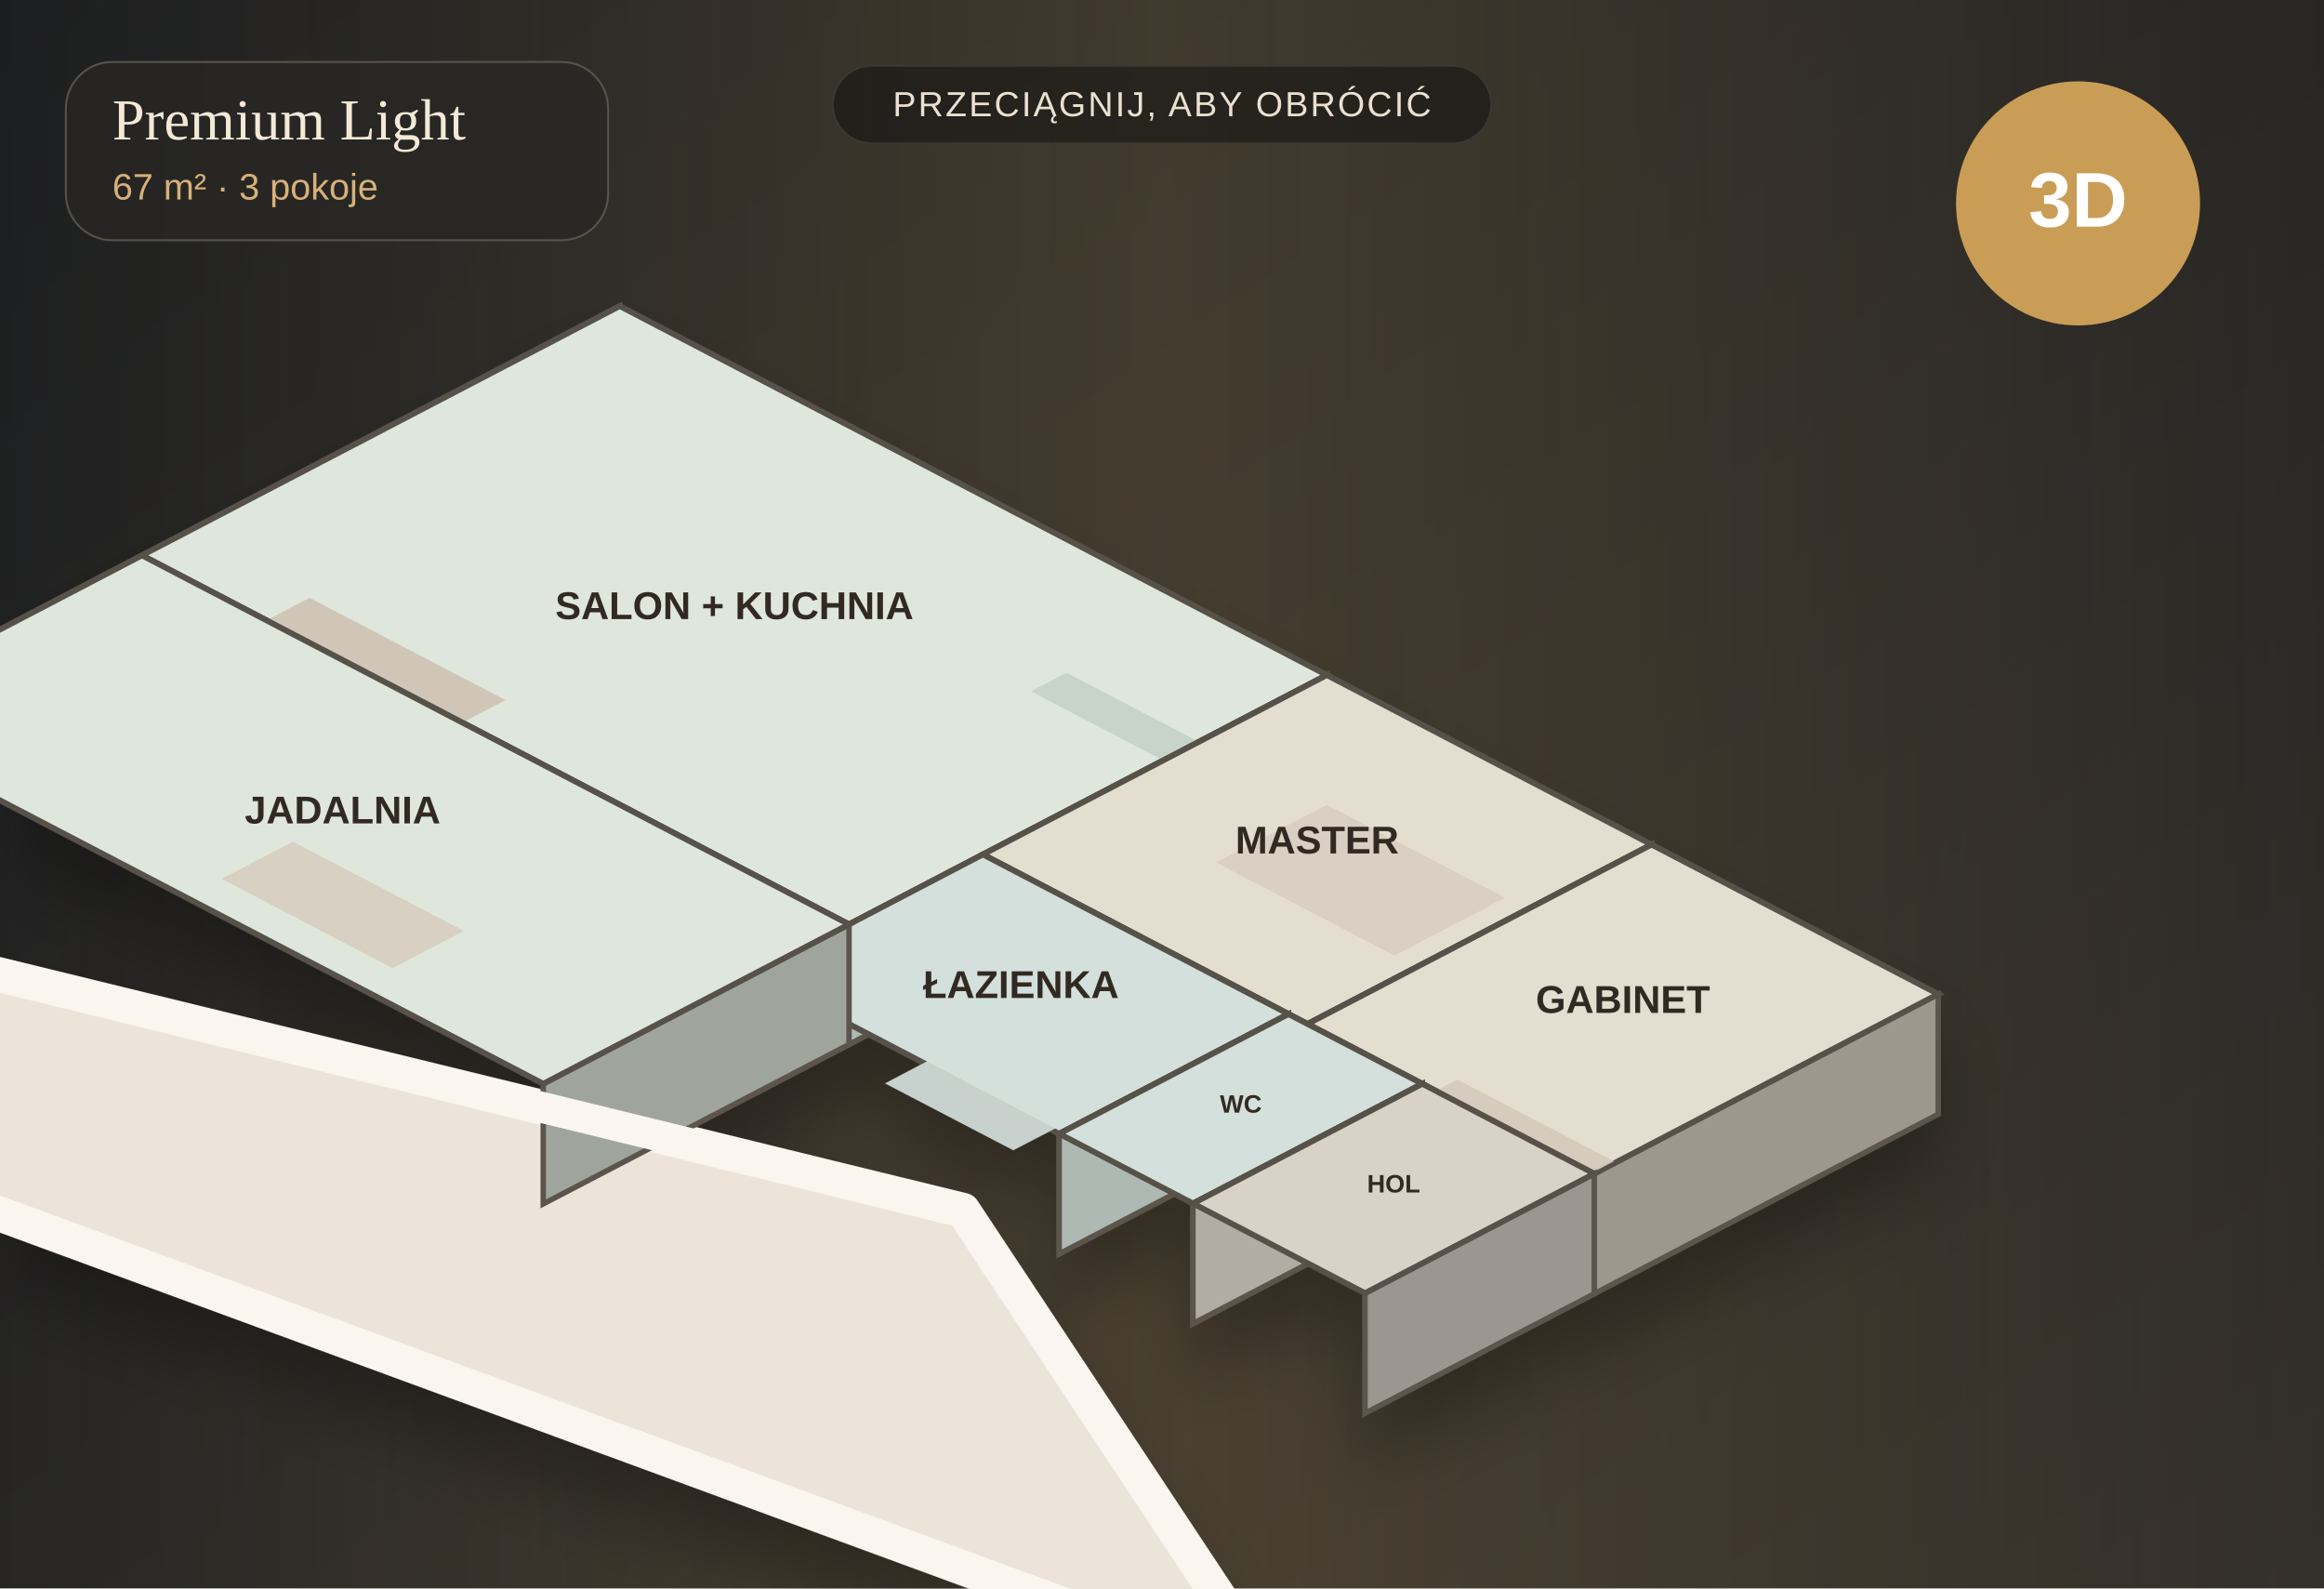
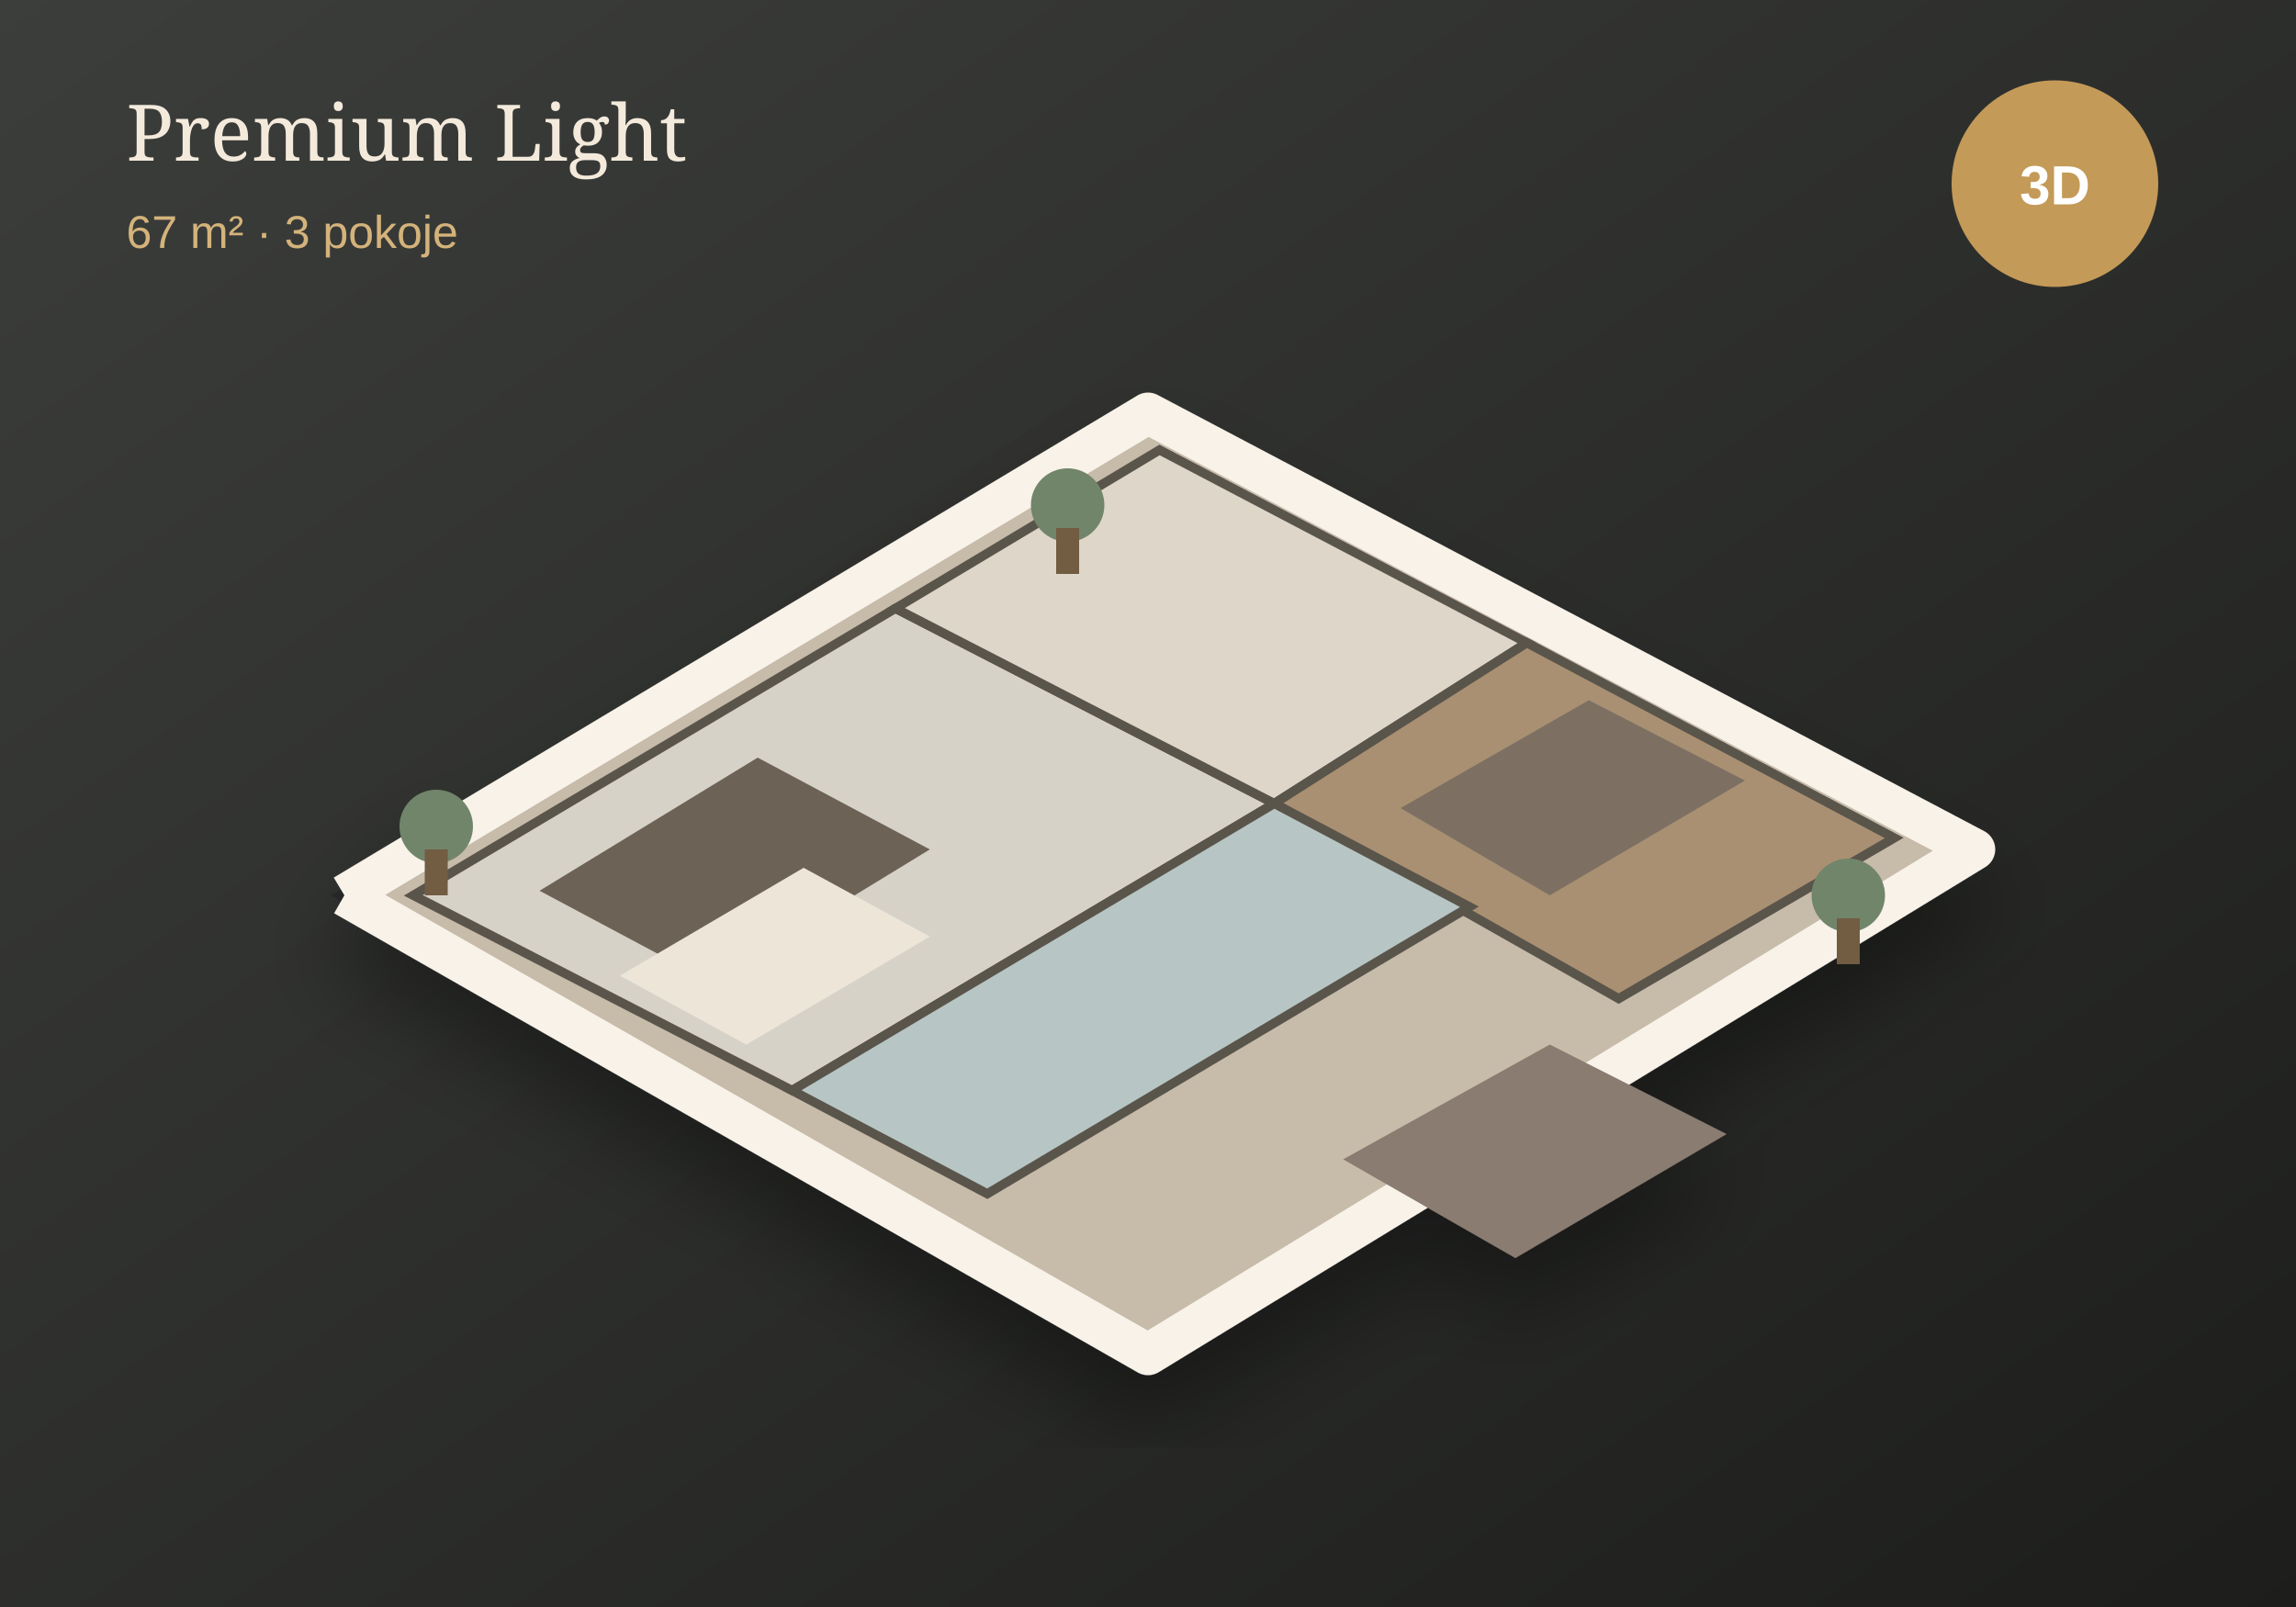
- <svg xmlns="http://www.w3.org/2000/svg" viewBox="0 0 1200 820">
+ <svg xmlns="http://www.w3.org/2000/svg" viewBox="0 0 1000 700">
  <defs>
    <linearGradient id="bg" x1="0" x2="1" y1="0" y2="1">
-       <stop stop-color="#1b1d1f" />
-       <stop offset="1" stop-color="#332f2a" />
-     </linearGradient>
-     <linearGradient id="glow" x1="0" x2="1">
-       <stop stop-color="#d3a862" stop-opacity="0" />
-       <stop offset="0.5" stop-color="#d3a862" stop-opacity="0.18" />
-       <stop offset="1" stop-color="#d3a862" stop-opacity="0" />
+       <stop stop-color="#3c3e3b" />
+       <stop offset="1" stop-color="#1d1e1c" />
    </linearGradient>
    <filter id="shadow">
-       <feDropShadow dx="0" dy="26" stdDeviation="18" flood-opacity="0.28" />
+       <feDropShadow dx="0" dy="24" stdDeviation="18" flood-opacity=".35" />
    </filter>
  </defs>
  <rect width="100%" height="100%" fill="url(#bg)" />
-   <rect width="100%" height="100%" fill="url(#glow)" />
  <g filter="url(#shadow)">
-     <polygon points="-189.4,457.0 497.2,624.8 658.8,868.8 -75.3,599.1" fill="#ece4d8" stroke="#faf6ef" stroke-width="18" stroke-linejoin="round" />
-     <g>
-       <polygon points="320.0,220.0 73.3,348.7 73.3,286.7 320.0,158.0" fill="#b9beb6" stroke="#5b544b" stroke-width="2.8" />
-       <polygon points="685.1,410.5 438.4,539.2 438.4,477.2 685.1,348.5" fill="#9fa59c" stroke="#5b544b" stroke-width="2.8" />
-       <polygon points="320.0,158.0 685.1,348.5 438.4,477.2 73.3,286.7" fill="#dfe7dc" stroke="#56514a" stroke-width="3" />
-       <polygon points="159.8,308.6 261.0,361.4 222.4,381.6 121.2,328.8" fill="#cec2b3" opacity="0.9" />
-       <polygon points="550.7,347.3 629.9,388.6 611.5,398.2 532.3,356.9" fill="#c5d0c7" opacity="0.9" />
-       <text x="379.2" y="319.6" text-anchor="middle" font-family="Arial, Helvetica, sans-serif" font-size="20" font-weight="700" fill="#332c23">SALON + KUCHNIA</text>
-     </g>
-     <g>
-       <polygon points="685.1,410.5 507.5,503.1 507.5,441.1 685.1,348.5" fill="#b8b1a7" stroke="#5b544b" stroke-width="2.8" />
-       <polygon points="852.8,498.0 675.2,590.6 675.2,528.6 852.8,436.0" fill="#9e978e" stroke="#5b544b" stroke-width="2.8" />
-       <polygon points="685.1,348.5 852.8,436.0 675.2,528.6 507.5,441.1" fill="#e3ded0" stroke="#56514a" stroke-width="3" />
-       <polygon points="685.1,415.5 777.1,463.5 720.0,493.3 628.0,445.3" fill="#d8cdc1" opacity="0.9" />
-       <text x="680.1" y="440.6" text-anchor="middle" font-family="Arial, Helvetica, sans-serif" font-size="20" font-weight="700" fill="#332c23">MASTER</text>
-     </g>
-     <g>
-       <polygon points="852.8,498.0 675.2,590.6 675.2,528.6 852.8,436.0" fill="#b8b1a7" stroke="#5b544b" stroke-width="2.8" />
-       <polygon points="1000.8,575.2 823.2,667.9 823.2,605.9 1000.8,513.2" fill="#9e978e" stroke="#5b544b" stroke-width="2.8" />
-       <polygon points="852.8,436.0 1000.8,513.2 823.2,605.9 675.2,528.6" fill="#e3ded0" stroke="#56514a" stroke-width="3" />
-       <polygon points="752.5,557.3 833.4,599.5 802.2,615.8 721.2,573.6" fill="#d4cabd" opacity="0.9" />
-       <text x="838.0" y="522.9" text-anchor="middle" font-family="Arial, Helvetica, sans-serif" font-size="20" font-weight="700" fill="#332c23">GABINET</text>
-     </g>
-     <g>
-       <polygon points="507.5,503.1 389.1,564.9 389.1,502.9 507.5,441.1" fill="#aeb9b4" stroke="#5b544b" stroke-width="2.8" />
-       <polygon points="665.3,585.5 546.9,647.3 546.9,585.3 665.3,523.5" fill="#95a09b" stroke="#5b544b" stroke-width="2.8" />
-       <polygon points="507.5,441.1 665.3,523.5 546.9,585.3 389.1,502.9" fill="#d3e0db" stroke="#56514a" stroke-width="3" />
-       <polygon points="482.7,545.8 549.0,580.4 523.2,593.8 457.0,559.3" fill="#d5e0db" opacity="0.9" />
-       <text x="527.2" y="515.2" text-anchor="middle" font-family="Arial, Helvetica, sans-serif" font-size="20" font-weight="700" fill="#332c23">ŁAZIENKA</text>
-     </g>
-     <g>
-       <polygon points="665.3,585.5 546.9,647.3 546.9,585.3 665.3,523.5" fill="#aeb9b4" stroke="#5b544b" stroke-width="2.8" />
-       <polygon points="734.4,621.5 616.0,683.3 616.0,621.3 734.4,559.5" fill="#95a09b" stroke="#5b544b" stroke-width="2.8" />
-       <polygon points="665.3,523.5 734.4,559.5 616.0,621.3 546.9,585.3" fill="#d3e0db" stroke="#56514a" stroke-width="3" />
-       <text x="640.7" y="574.4" text-anchor="middle" font-family="Arial, Helvetica, sans-serif" font-size="13" font-weight="700" fill="#332c23">WC</text>
-     </g>
-     <g>
-       <polygon points="734.4,621.5 616.0,683.3 616.0,621.3 734.4,559.5" fill="#b1aca4" stroke="#5b544b" stroke-width="2.8" />
-       <polygon points="823.2,667.9 704.8,729.6 704.8,667.6 823.2,605.9" fill="#9b968f" stroke="#5b544b" stroke-width="2.8" />
-       <polygon points="734.4,559.5 823.2,605.9 704.8,667.6 616.0,621.3" fill="#d8d2c8" stroke="#56514a" stroke-width="3" />
-       <text x="719.6" y="615.6" text-anchor="middle" font-family="Arial, Helvetica, sans-serif" font-size="13" font-weight="700" fill="#332c23">HOL</text>
-     </g>
-     <g>
-       <polygon points="73.3,348.7 -84.5,431.1 -84.5,369.1 73.3,286.7" fill="#b9beb6" stroke="#5b544b" stroke-width="2.8" />
-       <polygon points="438.4,539.2 280.5,621.5 280.5,559.5 438.4,477.2" fill="#9fa59c" stroke="#5b544b" stroke-width="2.8" />
-       <polygon points="73.3,286.7 438.4,477.2 280.5,559.5 -84.5,369.1" fill="#dfe7dc" stroke="#56514a" stroke-width="3" />
-       <polygon points="151.2,434.5 239.5,480.6 202.7,499.8 114.4,453.7" fill="#d7cdbf" opacity="0.9" />
-       <text x="176.9" y="425.1" text-anchor="middle" font-family="Arial, Helvetica, sans-serif" font-size="20" font-weight="700" fill="#332c23">JADALNIA</text>
-     </g>
-     <path d="M -189.4 457.0 L 497.2 624.8 L 658.8 868.8" fill="none" stroke="#faf6ef" stroke-width="16" stroke-linecap="round" stroke-linejoin="round" />
+     <polygon points="150,390 500,180 860,370 500,590" fill="#c7bbaa" stroke="#272725" stroke-width="6" />
+     <polygon points="180,390 390,265 555,350 345,475" fill="#d7d2c8" stroke="#5a544c" stroke-width="4" />
+     <polygon points="390,265 505,196 665,280 555,350" fill="#ded6c9" stroke="#5a544c" stroke-width="4" />
+     <polygon points="555,350 665,280 825,365 705,435" fill="#a99072" stroke="#5a544c" stroke-width="4" />
+     <polygon points="345,475 555,350 640,395 430,520" fill="#b7c6c4" stroke="#5a544c" stroke-width="4" />
+     <polyline points="150,390 500,180 860,370 500,590 150,390" fill="none" stroke="#f8f2e9" stroke-width="18" stroke-linejoin="round" />
+     <polygon points="235,388 330,330 405,370 310,428" fill="#6d6257" />
+     <polygon points="270,425 350,378 405,408 325,455" fill="#eee5d9" />
+     <polygon points="610,352 692,305 760,340 675,390" fill="#7d7063" />
+     <polygon points="585,505 675,455 752,494 660,548" fill="#8a7c70" />
+     <circle cx="190" cy="360" r="16" fill="#71856a" />
+     <rect x="185" y="370" width="10" height="20" fill="#725b43" />
+     <circle cx="805" cy="390" r="16" fill="#71856a" />
+     <rect x="800" y="400" width="10" height="20" fill="#725b43" />
+     <circle cx="465" cy="220" r="16" fill="#71856a" />
+     <rect x="460" y="230" width="10" height="20" fill="#725b43" />
  </g>
-   <g>
-     <rect x="34" y="32" width="280" height="92" rx="24" fill="#282724" fill-opacity="0.78" stroke="#57524a" />
-     <text x="58" y="72" font-family="Georgia, 'Times New Roman', serif" font-size="30" fill="#f4e9d7">Premium Light</text>
-     <text x="58" y="103" font-family="Arial, Helvetica, sans-serif" font-size="19" fill="#d6b178">67 m² · 3 pokoje</text>
-     <rect x="1010" y="42" width="126" height="126" rx="63" fill="#ca9d56" />
-     <text x="1073" y="117" text-anchor="middle" font-family="Arial, Helvetica, sans-serif" font-size="40" font-weight="700" fill="#fff">3D</text>
-     <rect x="430" y="34" width="340" height="40" rx="20" fill="#111" fill-opacity="0.54" stroke="#3a3732" />
-     <text x="600" y="60" text-anchor="middle" font-family="Arial, Helvetica, sans-serif" font-size="18" letter-spacing="1.1" fill="#ece1d1">PRZECIĄGNIJ, ABY OBRÓCIĆ</text>
-   </g>
+   <text x="55" y="70" font-family="Georgia" font-size="34" fill="#f4eadc">Premium Light</text>
+   <text x="55" y="108" font-family="Arial" font-size="20" fill="#d4b37b">67 m² · 3 pokoje</text>
+   <circle cx="895" cy="80" r="45" fill="#c49a58" />
+   <text x="895" y="89" text-anchor="middle" font-family="Arial" font-size="24" font-weight="700" fill="#fff">3D</text>
</svg>
